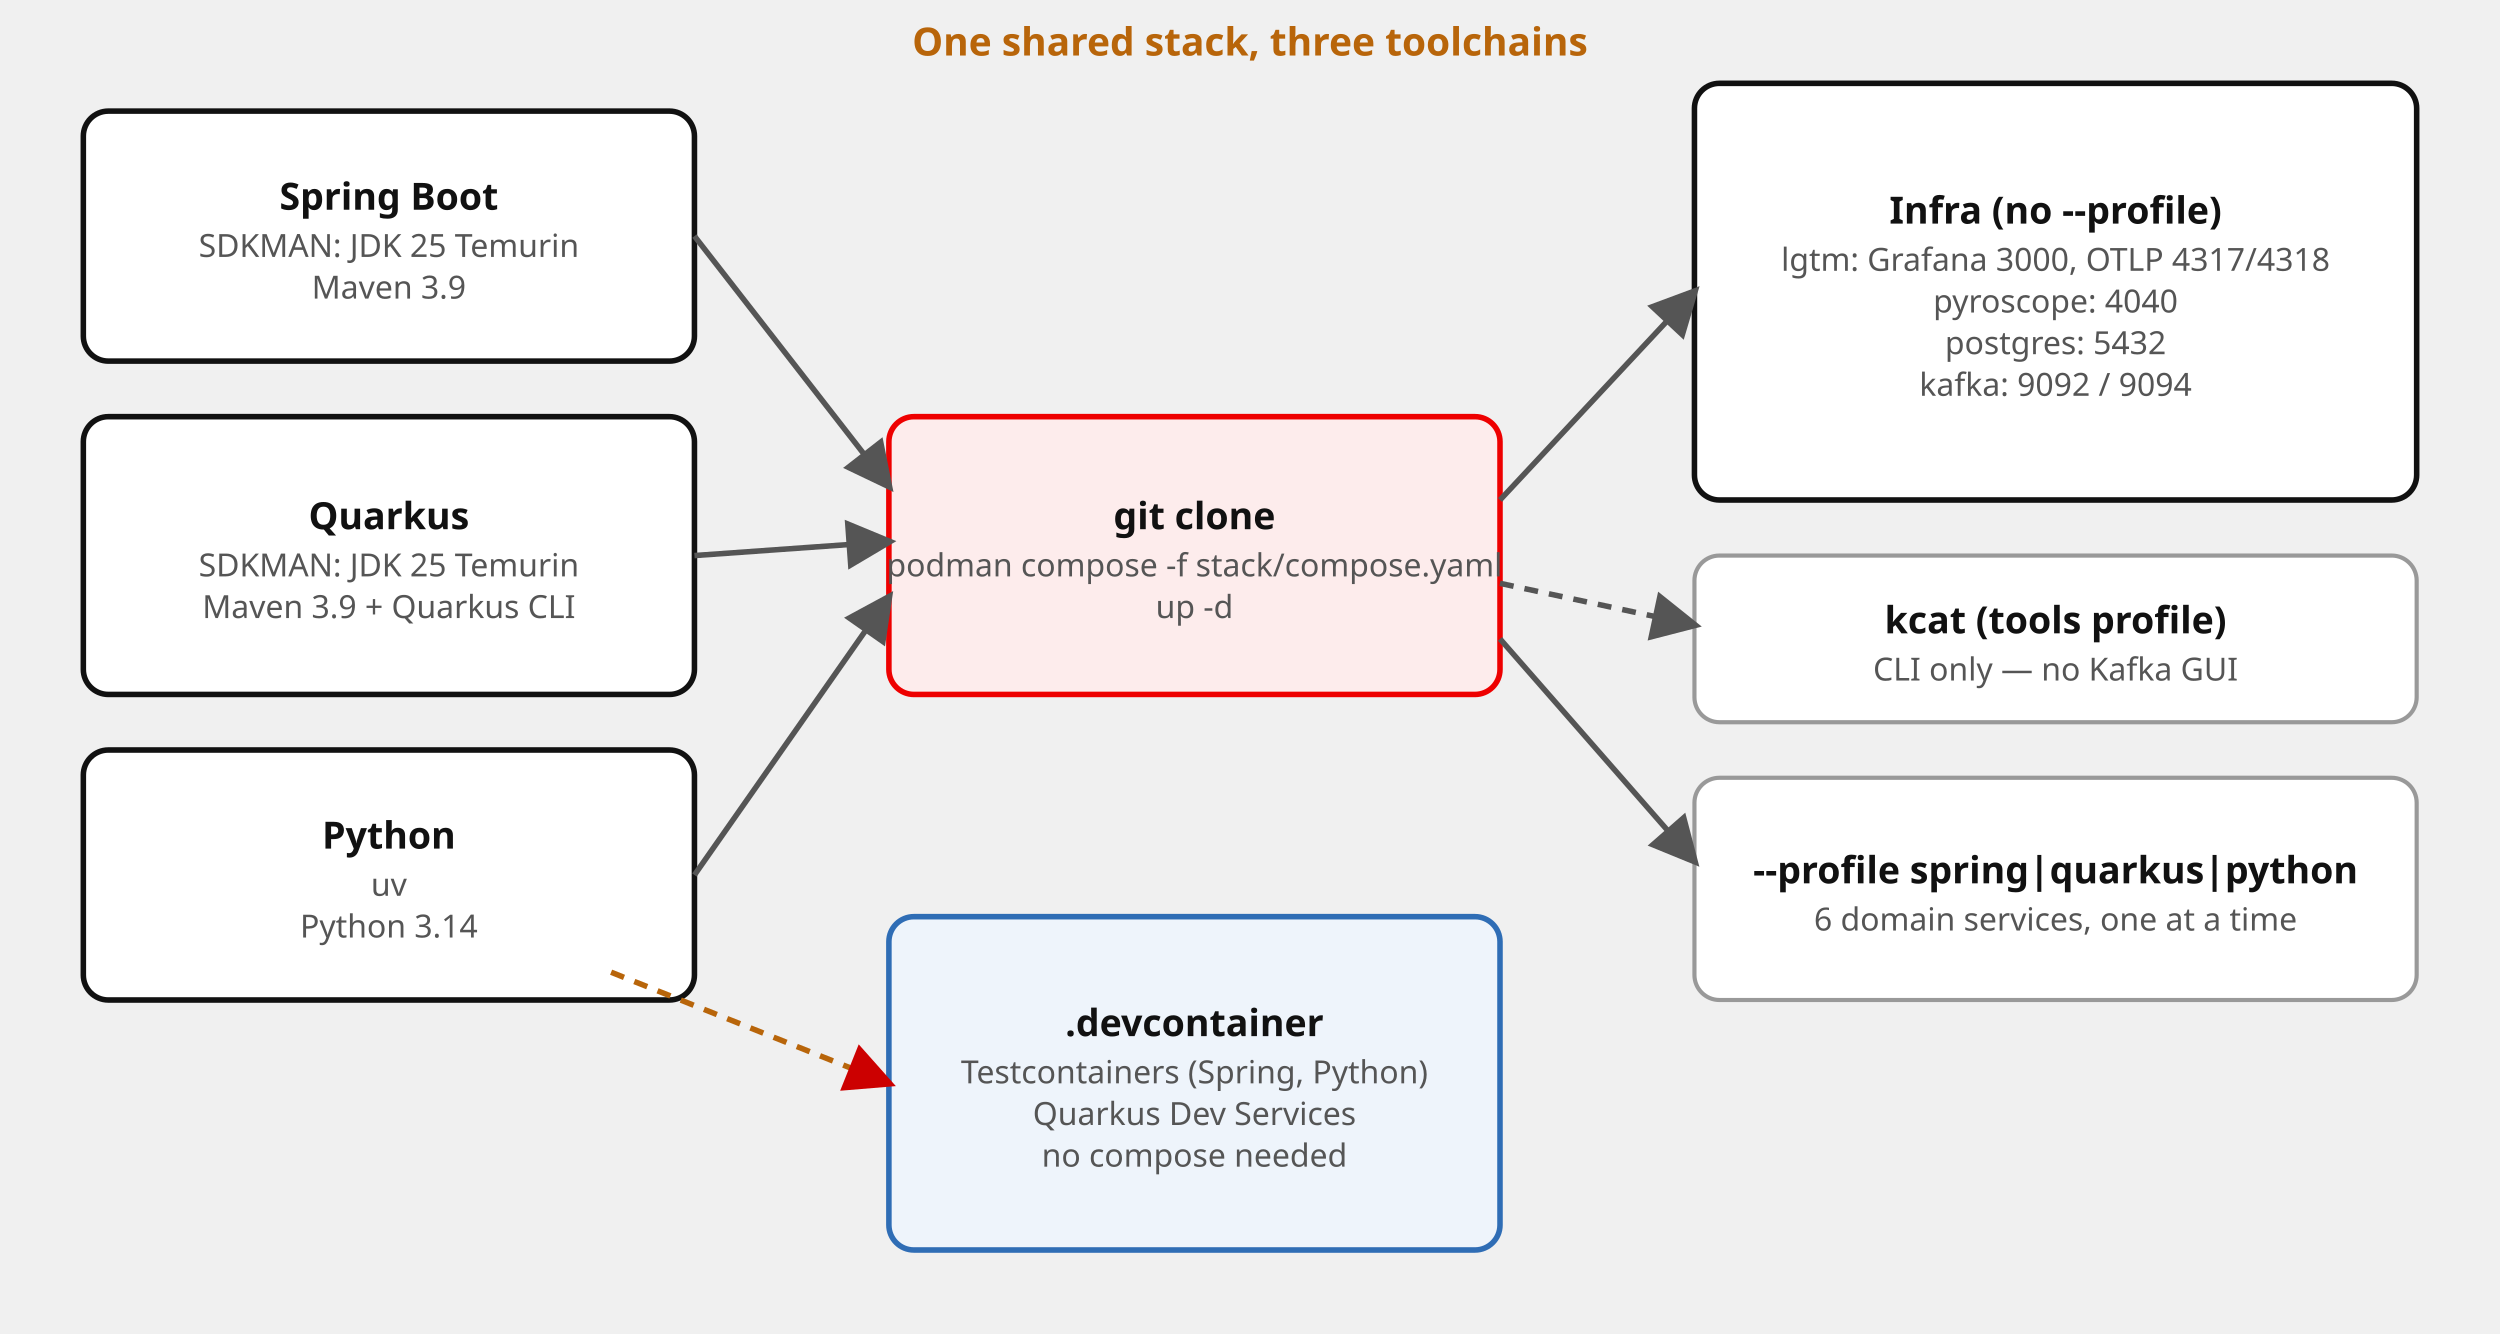
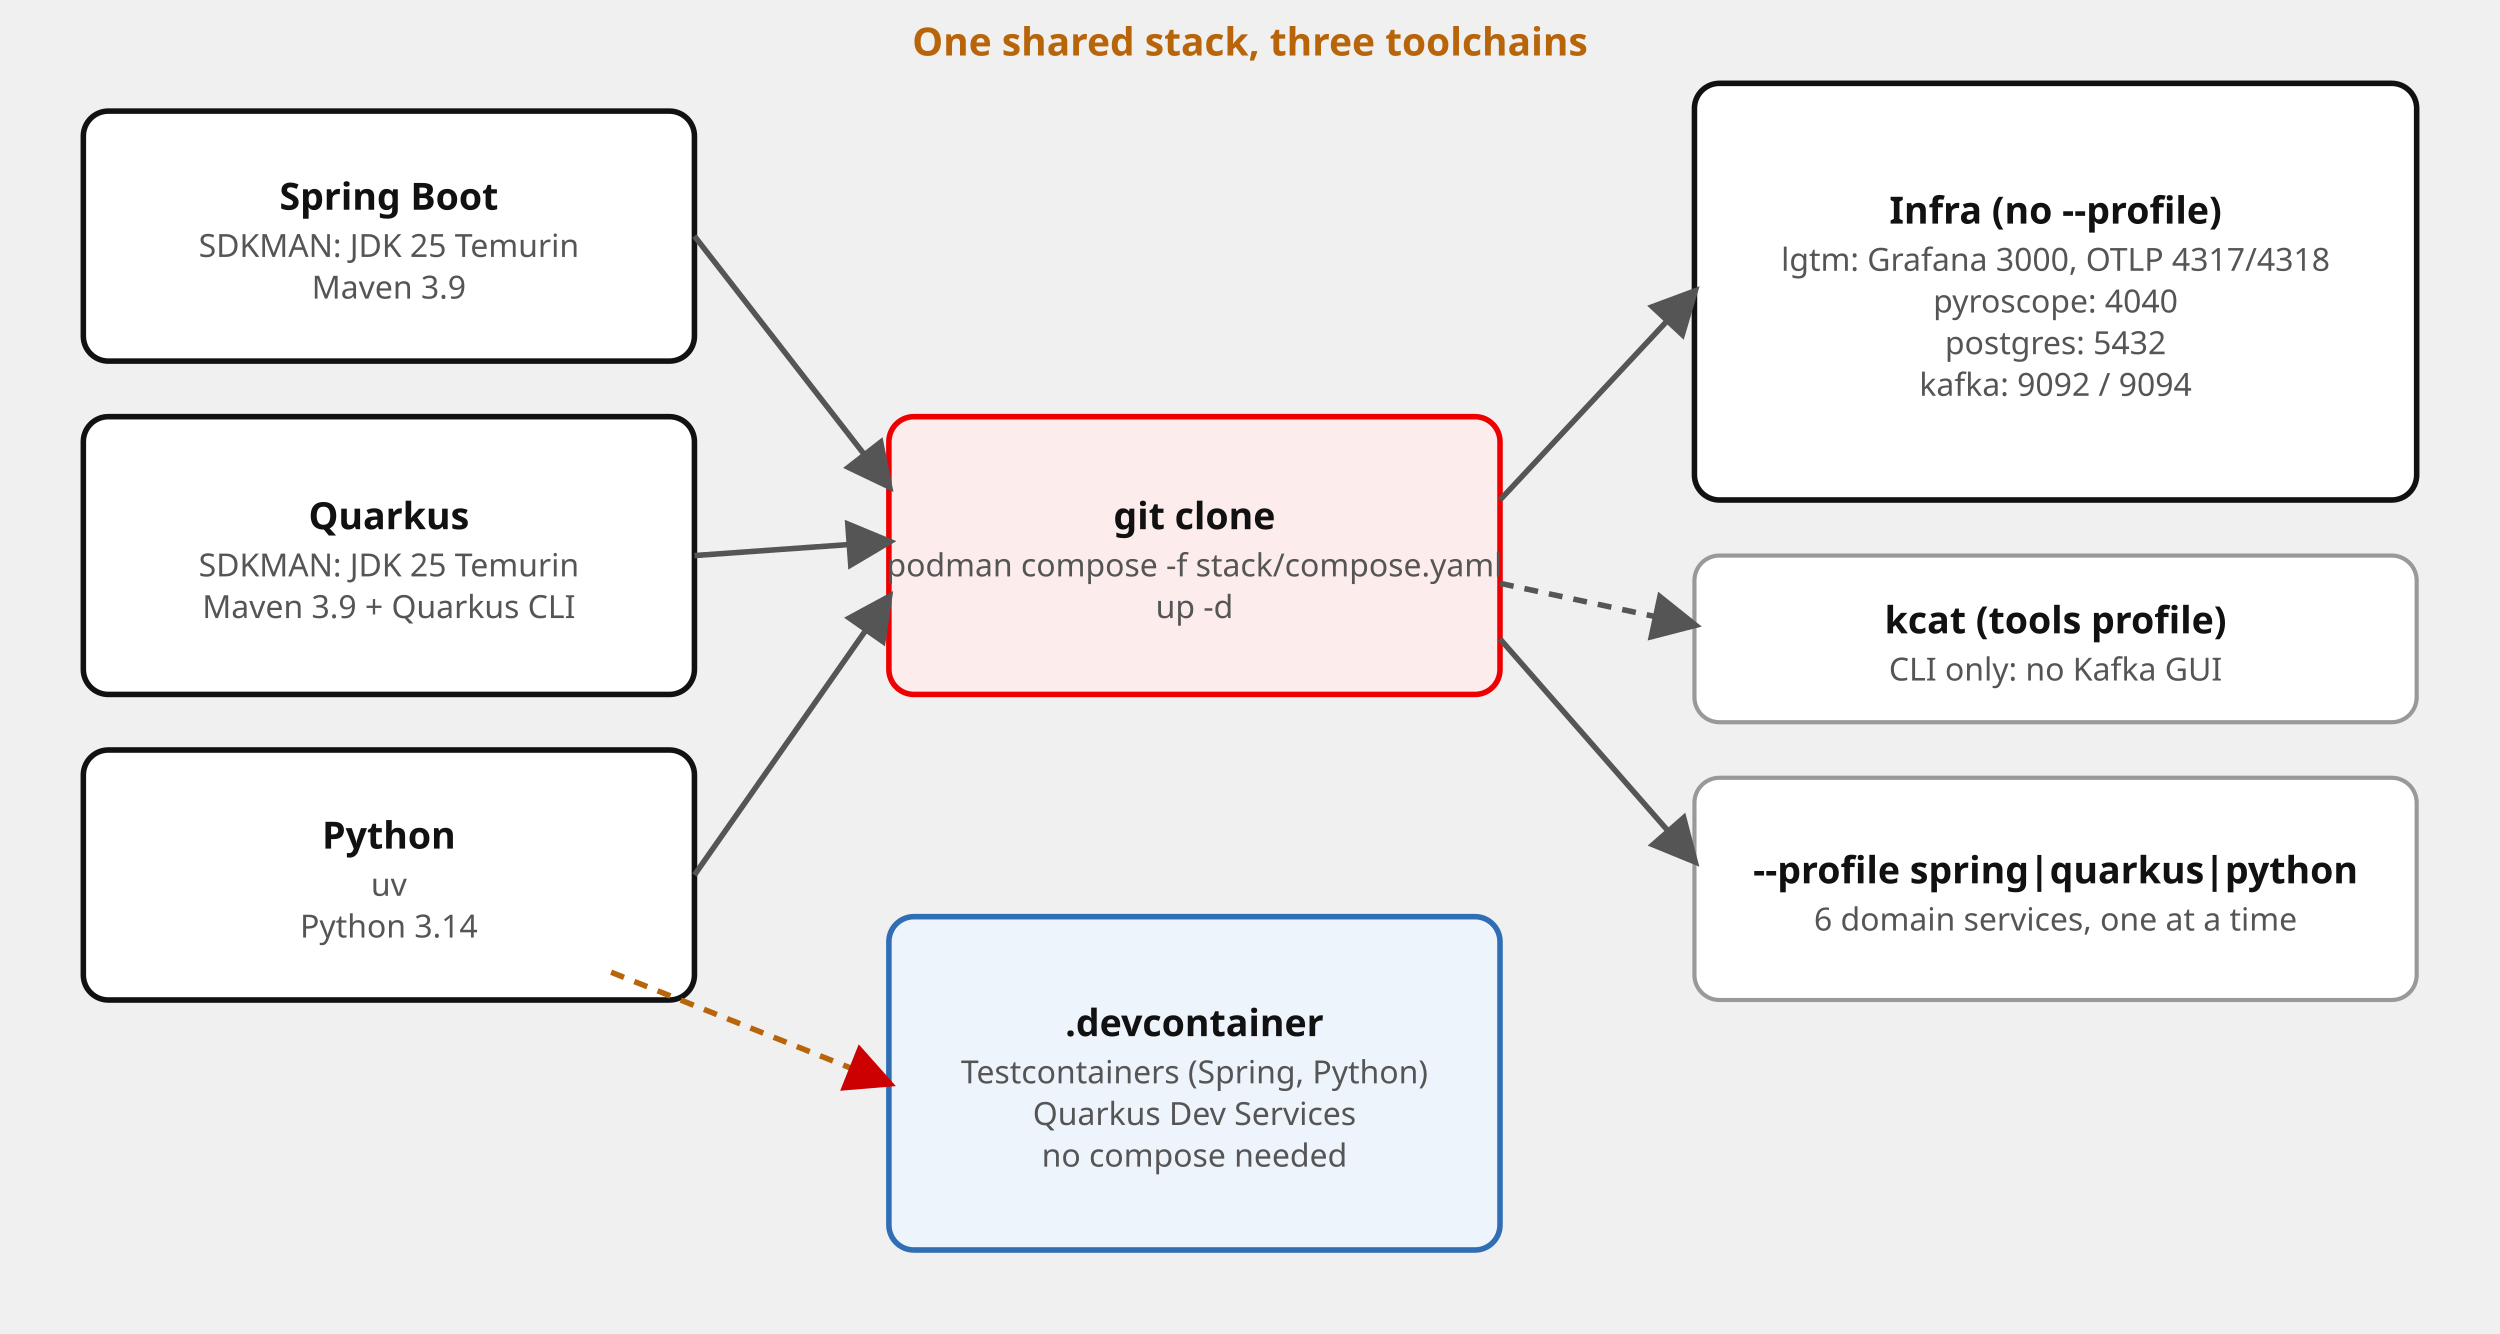
<svg xmlns="http://www.w3.org/2000/svg" viewBox="0 0 900 480" font-family="'Red Hat Text', system-ui, sans-serif" role="img">
  <defs>
    <marker id="a" viewBox="0 0 10 10" refX="8.5" refY="5" markerWidth="9" markerHeight="9" orient="auto-start-reverse">
      <path d="M0,0 L10,5 L0,10 z" fill="#555" />
    </marker>
    <marker id="am" viewBox="0 0 10 10" refX="8.5" refY="5" markerWidth="9" markerHeight="9" orient="auto-start-reverse">
      <path d="M0,0 L10,5 L0,10 z" fill="#cc0000" />
    </marker>
  </defs>
  <rect x="30" y="40" width="220" height="90" rx="9" fill="#ffffff" stroke="#111111" stroke-width="2" />
  <text x="140.0" y="75.5" font-size="13.5" font-weight="700" fill="#111111" text-anchor="middle">Spring Boot</text>
  <text x="140.0" y="92.5" font-size="11.5" fill="#555555" text-anchor="middle">SDKMAN: JDK 25 Temurin</text>
  <text x="140.0" y="107.5" font-size="11.5" fill="#555555" text-anchor="middle">Maven 3.9</text>
  <rect x="30" y="150" width="220" height="100" rx="9" fill="#ffffff" stroke="#111111" stroke-width="2" />
  <text x="140.0" y="190.5" font-size="13.5" font-weight="700" fill="#111111" text-anchor="middle">Quarkus</text>
  <text x="140.0" y="207.5" font-size="11.5" fill="#555555" text-anchor="middle">SDKMAN: JDK 25 Temurin</text>
  <text x="140.0" y="222.5" font-size="11.5" fill="#555555" text-anchor="middle">Maven 3.9 + Quarkus CLI</text>
  <rect x="30" y="270" width="220" height="90" rx="9" fill="#ffffff" stroke="#111111" stroke-width="2" />
  <text x="140.0" y="305.5" font-size="13.5" font-weight="700" fill="#111111" text-anchor="middle">Python</text>
  <text x="140.0" y="322.5" font-size="11.5" fill="#555555" text-anchor="middle">uv</text>
  <text x="140.0" y="337.5" font-size="11.5" fill="#555555" text-anchor="middle">Python 3.14</text>
  <rect x="320" y="150" width="220" height="100" rx="9" fill="#fdecec" stroke="#ee0000" stroke-width="2" />
  <text x="430.0" y="190.5" font-size="13.5" font-weight="700" fill="#111111" text-anchor="middle">git clone</text>
  <text x="430.0" y="207.5" font-size="11.5" fill="#555555" text-anchor="middle">podman compose -f stack/compose.yaml</text>
  <text x="430.0" y="222.5" font-size="11.5" fill="#555555" text-anchor="middle">up -d</text>
  <rect x="610" y="30" width="260" height="150" rx="9" fill="#ffffff" stroke="#111111" stroke-width="2" />
  <text x="740.0" y="80.5" font-size="13.5" font-weight="700" fill="#111111" text-anchor="middle">Infra (no --profile)</text>
  <text x="740.0" y="97.5" font-size="11.5" fill="#555555" text-anchor="middle">lgtm: Grafana 3000, OTLP 4317/4318</text>
  <text x="740.0" y="112.5" font-size="11.5" fill="#555555" text-anchor="middle">pyroscope: 4040</text>
  <text x="740.0" y="127.5" font-size="11.5" fill="#555555" text-anchor="middle">postgres: 5432</text>
  <text x="740.0" y="142.5" font-size="11.5" fill="#555555" text-anchor="middle">kafka: 9092 / 9094</text>
  <rect x="610" y="200" width="260" height="60" rx="9" fill="#ffffff" stroke="#999999" stroke-width="1.5" />
  <text x="740.0" y="228.0" font-size="13.5" font-weight="700" fill="#111111" text-anchor="middle">kcat (tools profile)</text>
-   <text x="740.0" y="245.0" font-size="11.5" fill="#555555" text-anchor="middle">CLI only — no Kafka GUI</text>
+   <text x="740.0" y="245.0" font-size="11.5" fill="#555555" text-anchor="middle">CLI only: no Kafka GUI</text>
  <rect x="610" y="280" width="260" height="80" rx="9" fill="#ffffff" stroke="#999999" stroke-width="1.5" />
  <text x="740.0" y="318.0" font-size="13.5" font-weight="700" fill="#111111" text-anchor="middle">--profile spring|quarkus|python</text>
  <text x="740.0" y="335.0" font-size="11.5" fill="#555555" text-anchor="middle">6 domain services, one at a time</text>
  <rect x="320" y="330" width="220" height="120" rx="9" fill="#eef4fb" stroke="#2f6db5" stroke-width="2" />
  <text x="430.0" y="373.0" font-size="13.5" font-weight="700" fill="#111111" text-anchor="middle">.devcontainer</text>
  <text x="430.0" y="390.0" font-size="11.5" fill="#555555" text-anchor="middle">Testcontainers (Spring, Python)</text>
  <text x="430.0" y="405.0" font-size="11.5" fill="#555555" text-anchor="middle">Quarkus Dev Services</text>
  <text x="430.0" y="420.0" font-size="11.5" fill="#555555" text-anchor="middle">no compose needed</text>
  <path d="M250,85 L320,175" fill="none" stroke="#555" stroke-width="2" marker-end="url(#a)" />
  <path d="M250,200 L320,195" fill="none" stroke="#555" stroke-width="2" marker-end="url(#a)" />
  <path d="M250,315 L320,215" fill="none" stroke="#555" stroke-width="2" marker-end="url(#a)" />
  <path d="M540,180 L610,105" fill="none" stroke="#555" stroke-width="2" marker-end="url(#a)" />
  <text x="1150.0" y="292.5" font-size="11" fill="#ffffff" stroke="#ffffff" stroke-width="3" paint-order="stroke" text-anchor="middle">infra</text>
  <text x="1150.0" y="292.5" font-size="11" fill="#555" text-anchor="middle">infra</text>
  <path d="M540,210 L610,225" fill="none" stroke="#555" stroke-width="2" stroke-dasharray="5 4" marker-end="url(#a)" />
  <text x="1150.0" y="449.5" font-size="11" fill="#ffffff" stroke="#ffffff" stroke-width="3" paint-order="stroke" text-anchor="middle">tools</text>
  <text x="1150.0" y="449.5" font-size="11" fill="#555" text-anchor="middle">tools</text>
  <path d="M540,230 L610,310" fill="none" stroke="#555" stroke-width="2" marker-end="url(#a)" />
  <text x="1135.0" y="570.0" font-size="11" fill="#ffffff" stroke="#ffffff" stroke-width="3" paint-order="stroke" text-anchor="middle">per-language</text>
  <text x="1135.0" y="570.0" font-size="11" fill="#555" text-anchor="middle">per-language</text>
  <path d="M220,350 L320,390" fill="none" stroke="#b8650a" stroke-width="2" stroke-dasharray="5 4" marker-end="url(#am)" />
  <text x="520.0" y="740.0" font-size="11" fill="#ffffff" stroke="#ffffff" stroke-width="3" paint-order="stroke" text-anchor="middle">alt path</text>
  <text x="520.0" y="740.0" font-size="11" fill="#b8650a" text-anchor="middle">alt path</text>
  <text x="450" y="20" font-size="14" fill="#b8650a" text-anchor="middle" font-weight="700">One shared stack, three toolchains</text>
</svg>
